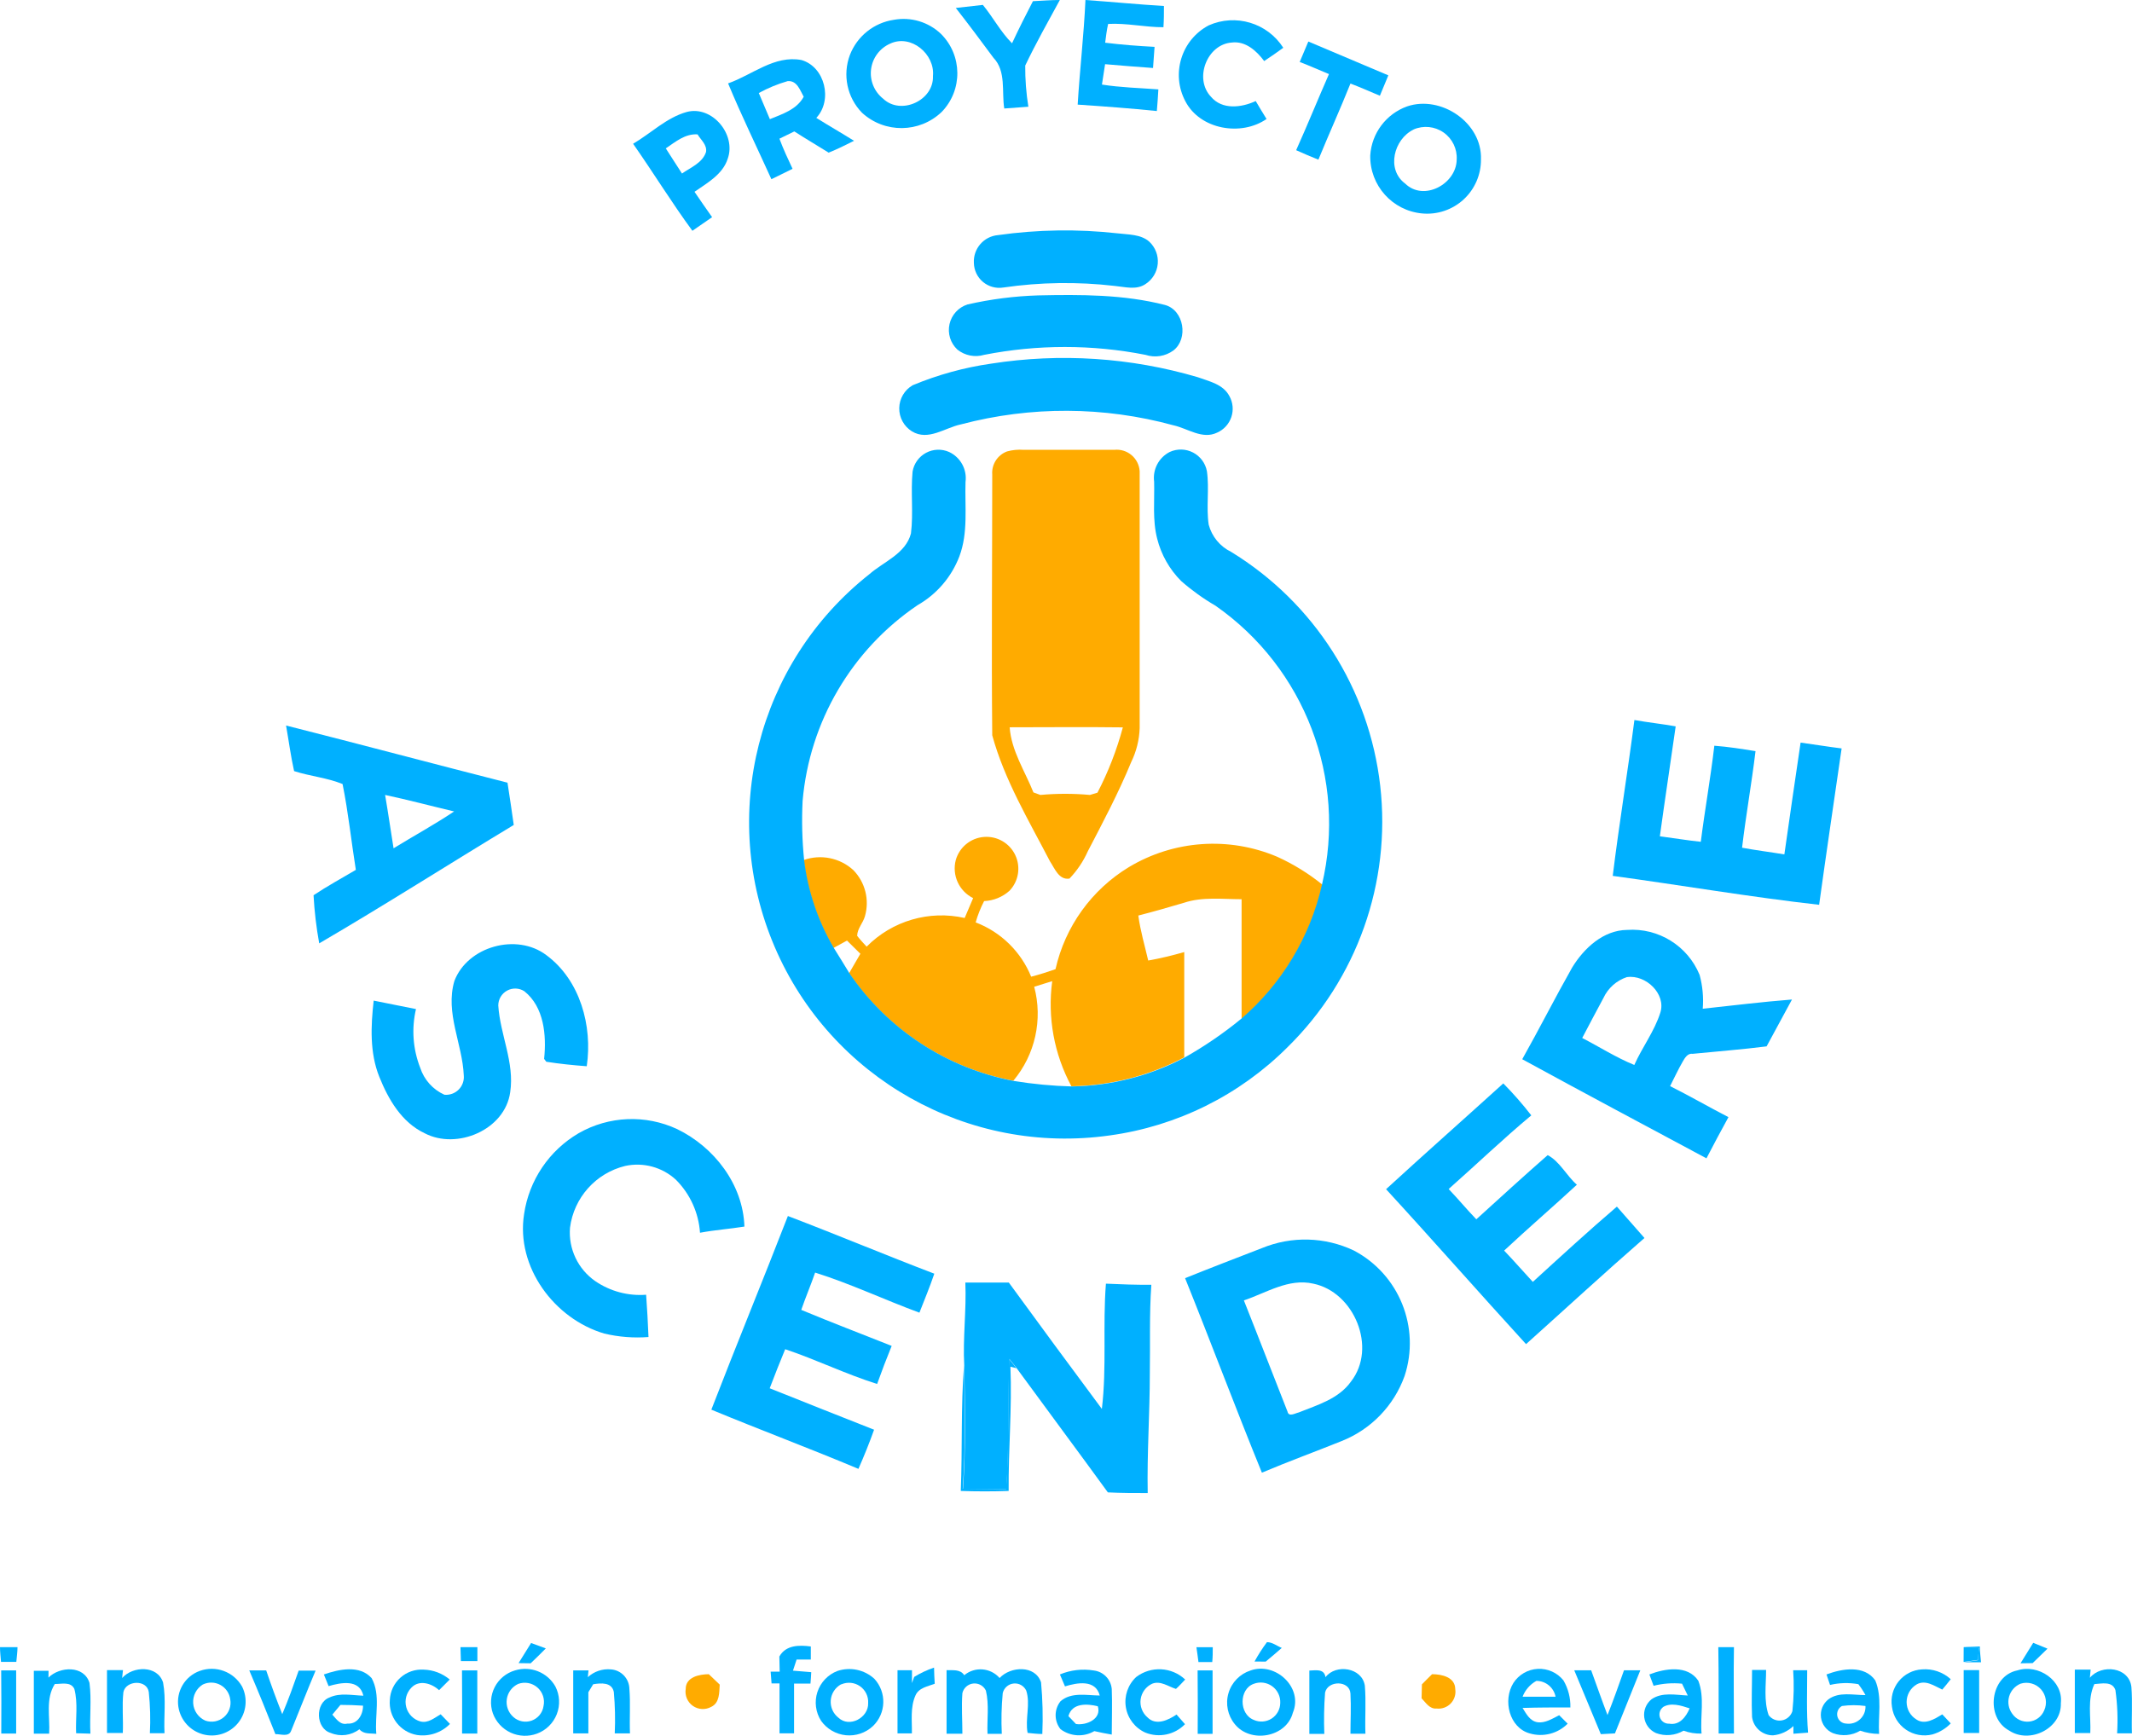
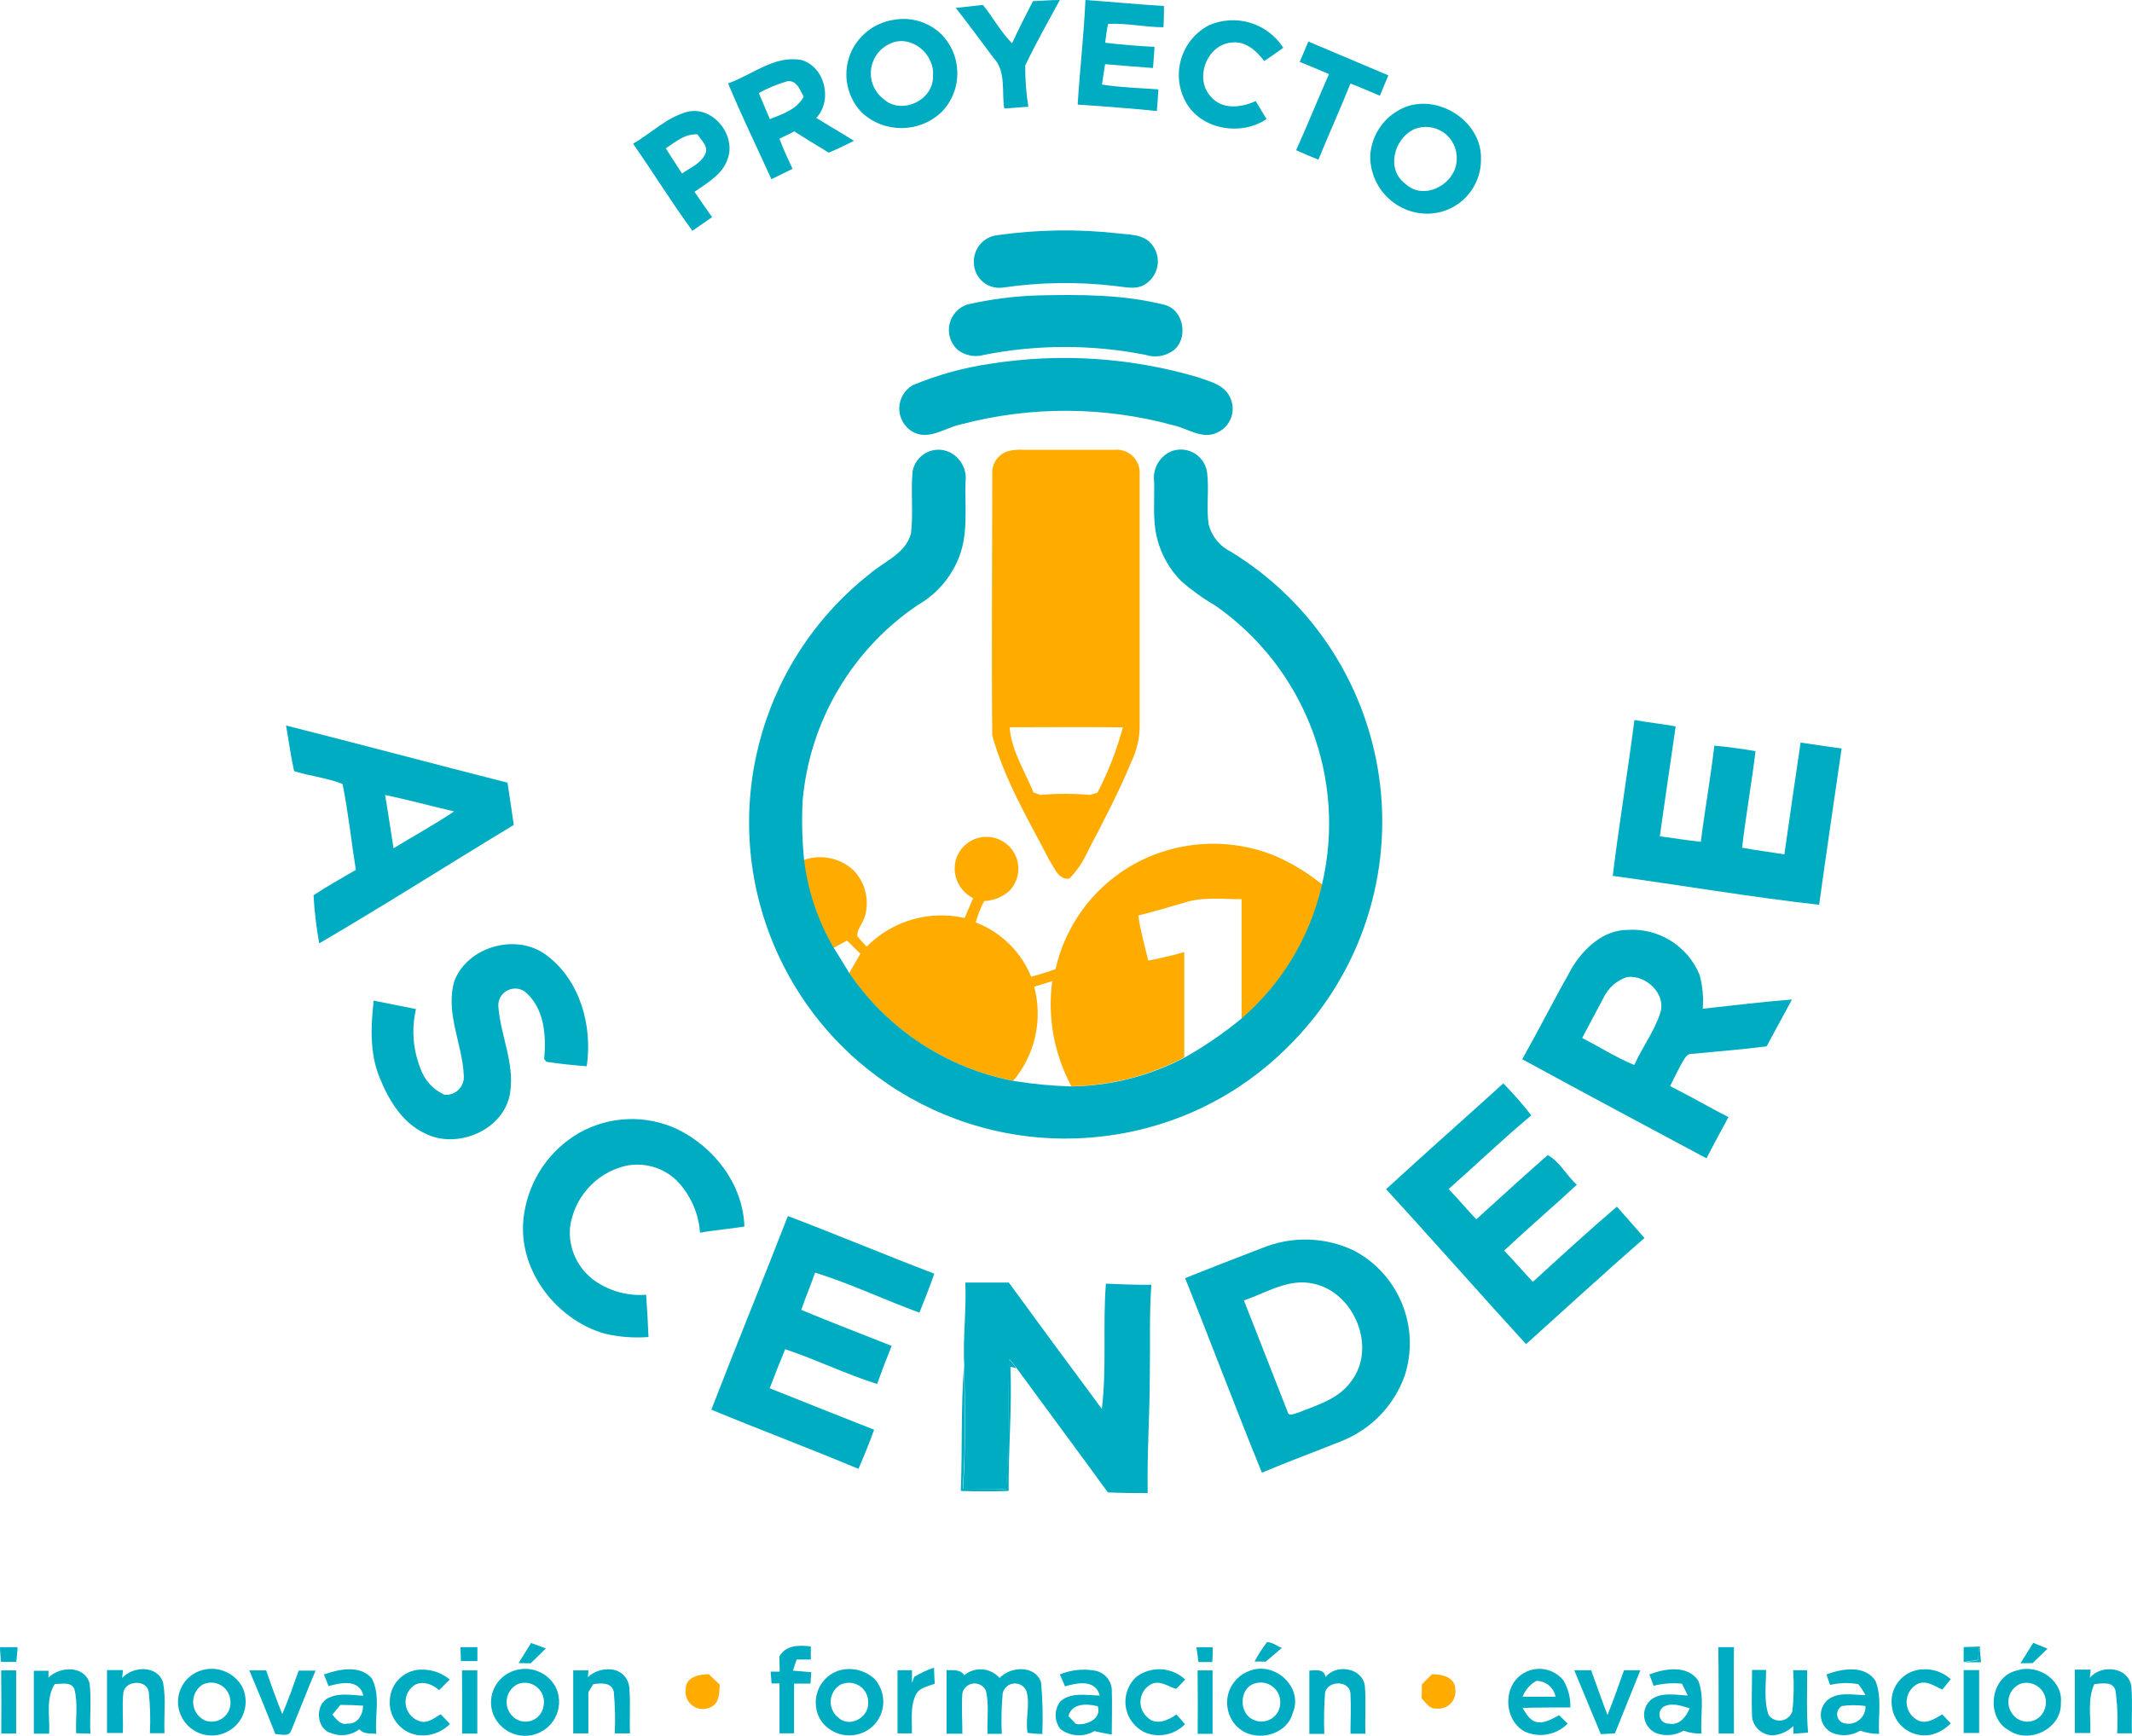
<svg xmlns="http://www.w3.org/2000/svg" viewBox="0 0 252.06 205.24">
  <defs>
-     <style>.cls-1{fill:#ffab00;}.cls-2{fill:#00b0ff;}</style>
+     <style>.cls-1{fill:#ffab00;}.cls-2{fill:#00acc1;}</style>
  </defs>
  <g id="Layer_2" data-name="Layer 2">
    <g id="Layer_1-2" data-name="Layer 1">
      <path class="cls-1" d="M119.06,53.38a5.75,5.75,0,0,1,1.95-.19c3.58,0,7.15,0,10.73,0a2.72,2.72,0,0,1,3,2.52c0,10.13,0,20.27,0,30.4a9.9,9.9,0,0,1-1,4c-1.49,3.62-3.32,7.08-5.13,10.55a11.32,11.32,0,0,1-2.17,3.23c-1.25.2-1.75-1.21-2.31-2.05-2.51-4.84-5.37-9.6-6.82-14.89-.1-10.27,0-20.55,0-30.83A2.7,2.7,0,0,1,119.06,53.38ZM119.37,86c.2,2.78,1.8,5.17,2.81,7.7L123,94a32.12,32.12,0,0,1,5.86,0l.89-.27a38.1,38.1,0,0,0,3-7.72C128.3,85.95,123.84,86,119.37,86Z" />
      <path class="cls-1" d="M113,101.69a3.77,3.77,0,1,1,6.35,3.64,4.79,4.79,0,0,1-3,1.22,13.4,13.4,0,0,0-1,2.52,11.51,11.51,0,0,1,6.56,6.42c1-.25,1.93-.56,2.88-.89a19,19,0,0,1,8.68-12.07A19.37,19.37,0,0,1,151,101.31a24.91,24.91,0,0,1,5.36,3.31,29.54,29.54,0,0,1-9.57,15.87c0-4.72,0-9.44,0-14.16-2.27,0-4.62-.31-6.81.42-1.79.53-3.59,1.05-5.4,1.51.24,1.8.76,3.55,1.17,5.32,1.43-.25,2.85-.6,4.26-1,0,4.15,0,8.3,0,12.45a29.61,29.61,0,0,1-13.34,3.42,20.47,20.47,0,0,1-2.27-12.43l-2.13.66a12.35,12.35,0,0,1-2.47,11.12,30.37,30.37,0,0,1-19.42-12.71l1.34-2.31-1.58-1.56-1.61.88a27,27,0,0,1-3.52-10.4,5.82,5.82,0,0,1,5.87,1.18,5.59,5.59,0,0,1,1.38,5.46c-.22.8-.91,1.47-.92,2.32.34.45.74.86,1.12,1.28a12.43,12.43,0,0,1,11.59-3.39l1-2.35A3.92,3.92,0,0,1,113,101.69Z" />
      <path class="cls-1" d="M81.07,199.71c0-1.41,1.6-1.73,2.73-1.74l1.29,1.23c-.06.94,0,2.15-1,2.63A2.05,2.05,0,0,1,81.07,199.71Z" />
      <path class="cls-1" d="M168.11,199.17c.39-.41.8-.8,1.2-1.2,1.13,0,2.73.34,2.74,1.76a2,2,0,0,1-2.21,2.3c-.83.08-1.28-.71-1.77-1.21Z" />
      <path class="cls-2" d="M122.12.14C123.18.09,124.24,0,125.3,0c-1.39,2.56-2.83,5.11-4.09,7.75a29.37,29.37,0,0,0,.37,4.87l-2.85.21c-.32-2,.25-4.41-1.28-6C116,4.87,114.52,2.88,113,.94l3.2-.36c1.21,1.47,2.1,3.19,3.45,4.54C120.43,3.44,121.27,1.78,122.12.14Z" />
      <path class="cls-2" d="M128.33,0c3.09.22,6.18.52,9.28.71,0,.83,0,1.67-.06,2.51-2.19,0-4.36-.51-6.54-.39-.17.73-.25,1.48-.35,2.22,1.94.24,3.89.39,5.84.49-.06.83-.13,1.67-.18,2.5-1.9-.13-3.78-.29-5.67-.45-.12.8-.25,1.6-.37,2.41,2.21.35,4.45.4,6.67.57q-.07,1.28-.18,2.56c-3.12-.32-6.24-.55-9.36-.76C127.66,8.27,128.14,4.16,128.33,0Z" />
      <path class="cls-2" d="M105.69,2.34A6.41,6.41,0,0,1,111.24,4a6.57,6.57,0,0,1,.09,9.24,6.89,6.89,0,0,1-9.42.09,6.51,6.51,0,0,1-1.43-6.83A6.61,6.61,0,0,1,105.69,2.34Zm-.45,2.82a3.83,3.83,0,0,0-.83,6.51c2.1,2,6,.21,5.89-2.67C110.56,6.4,107.71,4,105.24,5.16Z" />
      <path class="cls-2" d="M142.9,3a7.07,7.07,0,0,1,8.82,2.65q-1.11.81-2.26,1.57c-.9-1.21-2.21-2.4-3.84-2.19-2.92.21-4.48,4.27-2.46,6.4,1.33,1.59,3.61,1.3,5.3.52.41.71.85,1.42,1.28,2.12-3,2.08-7.86,1.26-9.6-2.1A6.64,6.64,0,0,1,142.9,3Z" />
      <path class="cls-2" d="M154.68,4.91l9.46,4-1,2.41c-1.16-.48-2.31-1-3.48-1.44-1.2,3-2.56,6-3.79,9-.89-.35-1.76-.73-2.63-1.12,1.35-3,2.56-6,3.88-9-1.16-.47-2.31-1-3.46-1.43Z" />
      <path class="cls-2" d="M86.08,9.86c2.86-1,5.48-3.37,8.68-2.76,2.78.81,3.71,4.75,1.75,6.84,1.47.92,3,1.8,4.46,2.71-1,.5-2,1-3,1.4-1.35-.84-2.72-1.65-4.06-2.51l-1.76.86c.45,1.21,1,2.39,1.55,3.56-.83.42-1.67.82-2.5,1.23C89.5,17.43,87.67,13.69,86.08,9.86ZM89.71,11c.43,1,.87,2.06,1.31,3.09,1.49-.61,3.18-1.14,4-2.65-.44-.77-.78-1.93-1.89-1.85A16.86,16.86,0,0,0,89.71,11Z" />
      <path class="cls-2" d="M166.36,12.58c4-1.36,8.89,1.93,8.73,6.27a6.36,6.36,0,0,1-6.95,6.39A6.76,6.76,0,0,1,162,18.38,6.6,6.6,0,0,1,166.36,12.58Zm.76,2.74c-2.33,1.13-3.25,4.71-1,6.38,2.2,2.16,6.06.06,6.1-2.82A3.65,3.65,0,0,0,167.12,15.31Z" />
      <path class="cls-2" d="M74.85,17c2.11-1.24,3.95-3.09,6.34-3.76,3-.8,5.87,2.66,4.85,5.52-.59,1.87-2.43,2.87-3.93,3.92.69,1,1.36,2,2.08,3-.78.54-1.56,1.07-2.33,1.61C79.44,24,77.25,20.43,74.85,17Zm3.85.52c.63,1,1.29,2,1.93,3,1-.71,2.41-1.24,2.84-2.54.15-.86-.62-1.44-1-2.09C81,15.79,79.85,16.78,78.71,17.55Z" />
      <path class="cls-2" d="M118,27.8a56.38,56.38,0,0,1,14.11-.21c1.28.16,2.77.09,3.78,1a3.19,3.19,0,0,1-.46,5c-1.09.74-2.44.33-3.64.22a50.79,50.79,0,0,0-13.18.19,3,3,0,0,1-3.47-2.9A3.13,3.13,0,0,1,118,27.8Z" />
      <path class="cls-2" d="M122.73,34.93c5-.11,10.12-.12,15,1.13,2.26.61,2.79,4,1,5.38a3.65,3.65,0,0,1-3.3.52,49.38,49.38,0,0,0-19.08,0,3.48,3.48,0,0,1-3.16-.62A3.17,3.17,0,0,1,114.39,36,43.6,43.6,0,0,1,122.73,34.93Z" />
      <path class="cls-2" d="M117.18,43a55.88,55.88,0,0,1,24.42,1.6c1.36.5,3,.82,3.75,2.24a3.08,3.08,0,0,1-1.44,4.31c-1.76.86-3.48-.49-5.18-.86a48.33,48.33,0,0,0-25.11-.11c-1.9.39-3.87,2-5.8.83a3.18,3.18,0,0,1,.09-5.46A38.23,38.23,0,0,1,117.18,43Z" />
      <path class="cls-2" d="M107.89,55.77a3.1,3.1,0,0,1,4.33-2.32A3.42,3.42,0,0,1,114.15,57c-.09,2.94.33,6-.73,8.8a11.25,11.25,0,0,1-4.94,5.76A31.21,31.21,0,0,0,94.89,94.71a46.42,46.42,0,0,0,.18,7,27,27,0,0,0,3.52,10.4c.63,1,1.24,2,1.85,3a30.37,30.37,0,0,0,19.42,12.71,51.38,51.38,0,0,0,6.87.65A29.61,29.61,0,0,0,140,125.08a46.74,46.74,0,0,0,6.72-4.59,29.54,29.54,0,0,0,9.57-15.87,31.41,31.41,0,0,0-12.59-33,25.77,25.77,0,0,1-4.06-2.92,10.83,10.83,0,0,1-2.83-5c-.57-2.2-.3-4.5-.36-6.74a3.44,3.44,0,0,1,1.85-3.52,3.14,3.14,0,0,1,4.39,2.28c.3,2.09-.1,4.23.21,6.32a5,5,0,0,0,2.64,3.21,37.39,37.39,0,0,1,6.67,58.59,36.82,36.82,0,0,1-21,10.42A37.39,37.39,0,0,1,102.78,67.9c1.71-1.5,4.29-2.41,4.92-4.82C108,60.66,107.66,58.2,107.89,55.77Z" />
      <path class="cls-2" d="M193.23,85.14c1.62.29,3.26.46,4.88.75-.61,4.34-1.28,8.67-1.87,13,1.62.21,3.22.48,4.84.65.48-3.79,1.16-7.56,1.6-11.36,1.63.12,3.25.38,4.87.64-.46,3.82-1.14,7.61-1.59,11.42,1.65.31,3.32.51,5,.79q.94-6.61,1.92-13.22c1.62.22,3.23.49,4.85.69-.89,6.16-1.81,12.32-2.66,18.49-8.16-.92-16.27-2.31-24.4-3.42C191.42,97.43,192.44,91.3,193.23,85.14Z" />
      <path class="cls-2" d="M33.82,85.79C42.55,88,51.24,90.32,60,92.55q.39,2.52.74,5c-7.69,4.64-15.26,9.48-23,14a45.36,45.36,0,0,1-.67-5.69c1.6-1.07,3.31-2,5-3-.54-3.38-.89-6.8-1.57-10.15-1.83-.75-3.85-.92-5.73-1.53C34.38,89.44,34.14,87.6,33.82,85.79ZM45.53,94c.36,2.1.66,4.2,1,6.31,2.38-1.47,4.84-2.8,7.16-4.36C50.94,95.3,48.25,94.58,45.53,94Z" />
      <path class="cls-2" d="M185.87,114.41c1.39-2.28,3.68-4.42,6.5-4.45a8.61,8.61,0,0,1,8.57,5.32,11.67,11.67,0,0,1,.37,4c3.52-.38,7-.81,10.55-1.09-1,1.85-2,3.68-3,5.54-2.9.37-5.82.59-8.73.88-.61-.09-.93.48-1.18.91-.55.95-1,1.93-1.5,2.91,2.33,1.17,4.58,2.47,6.9,3.67-.89,1.61-1.75,3.24-2.6,4.87-7.27-3.89-14.55-7.77-21.78-11.72C182,121.64,183.84,118,185.87,114.41Zm6.5,1.12a4.68,4.68,0,0,0-2.81,2.5c-.85,1.56-1.67,3.14-2.5,4.71,2.06,1.06,4,2.31,6.16,3.19.94-2.11,2.39-4,3.08-6.2S194.59,115.23,192.37,115.54Z" />
      <path class="cls-2" d="M53.72,116c1.56-4.1,7.37-5.71,10.87-3.06,4,2.95,5.48,8.38,4.78,13.14-1.6-.12-3.2-.28-4.78-.53l-.26-.34c.29-2.78,0-6.14-2.34-8a2,2,0,0,0-3.08,1.69c.22,3.45,1.94,6.74,1.41,10.25C59.7,133.62,54,136,50.2,134c-2.71-1.28-4.29-4-5.36-6.68-1.14-2.84-1-6-.66-9,1.68.32,3.35.69,5,1a11.73,11.73,0,0,0,.5,6.94,5.29,5.29,0,0,0,2.86,3.19,2.1,2.1,0,0,0,2.29-2.3C54.67,123.42,52.61,119.78,53.72,116Z" />
      <path class="cls-2" d="M163.87,140.62c4.59-4.21,9.25-8.33,13.86-12.51a41.45,41.45,0,0,1,3.31,3.78c-3.35,2.79-6.5,5.82-9.77,8.71,1.12,1.17,2.15,2.42,3.27,3.58,2.8-2.54,5.59-5.1,8.44-7.59,1.43.75,2.22,2.43,3.45,3.5-2.84,2.63-5.78,5.15-8.6,7.79,1.16,1.21,2.25,2.47,3.39,3.7,3.29-3,6.55-6,9.94-8.9l3.26,3.71c-4.72,4.11-9.33,8.36-14,12.55C174.87,152.87,169.44,146.68,163.87,140.62Z" />
      <path class="cls-2" d="M68.41,134a12.66,12.66,0,0,1,11.66-.48c4.38,2.13,7.78,6.54,7.94,11.52-1.74.28-3.51.4-5.25.73a9.82,9.82,0,0,0-2.85-6.27,6.74,6.74,0,0,0-6-1.63,8.65,8.65,0,0,0-6.52,7.3,7,7,0,0,0,3,6.33,9.38,9.38,0,0,0,6,1.6q.18,2.49.28,5a17,17,0,0,1-5.23-.41c-5.91-1.74-10.46-7.87-9.48-14.12A13.32,13.32,0,0,1,68.41,134Z" />
      <path class="cls-2" d="M93.15,143.79c5.79,2.21,11.52,4.61,17.31,6.82-.53,1.56-1.16,3.08-1.76,4.61-4.13-1.52-8.13-3.42-12.33-4.74-.51,1.48-1.13,2.93-1.64,4.41,3.54,1.48,7.13,2.84,10.69,4.26q-.91,2.23-1.72,4.5c-3.7-1.16-7.2-2.88-10.87-4.11q-.95,2.3-1.83,4.62,6.17,2.47,12.34,4.9c-.56,1.57-1.18,3.11-1.85,4.63-5.76-2.42-11.62-4.61-17.39-7C87.07,159,90.18,151.44,93.15,143.79Z" />
      <path class="cls-2" d="M149.21,147.58a13.41,13.41,0,0,1,10.85.29,12.4,12.4,0,0,1,6,14.84,13,13,0,0,1-7.44,7.69c-3.13,1.26-6.31,2.42-9.43,3.74-3.11-7.62-6-15.35-9.08-23C143.11,149.93,146.16,148.76,149.21,147.58Zm-2.15,6.19c1.74,4.37,3.43,8.77,5.16,13.15.14.67.91.19,1.32.1,2.22-.89,4.72-1.6,6.18-3.65,3.12-4,.39-10.58-4.45-11.58C152.36,151.12,149.71,152.88,147.06,153.77Z" />
      <path class="cls-2" d="M114.13,151.66q2.57,0,5.14,0,5.46,7.49,11,14.94c.59-4.91.09-9.88.48-14.81,1.78.08,3.57.15,5.37.13-.25,3.49-.12,7-.18,10.49,0,4.72-.34,9.42-.25,14.14-1.57,0-3.15,0-4.71-.08-3.57-4.91-7.2-9.78-10.78-14.68-.29-.37-.57-.74-.87-1.1-.17,5.14,0,10.28-.36,15.4l-5.12,0c.35-4.86.25-9.74.15-14.61C113.82,158.18,114.27,154.93,114.13,151.66Z" />
      <path class="cls-2" d="M0,194.77H2.07c0,.57-.09,1.15-.14,1.74H.12C.08,195.93,0,195.35,0,194.77Z" />
      <path class="cls-2" d="M61.31,196.66l1.48-2.38c.58.21,1.16.42,1.74.64-.58.6-1.19,1.18-1.79,1.76Z" />
      <path class="cls-2" d="M148.32,196.47a19,19,0,0,1,1.47-2.29c.64,0,1.17.45,1.75.68-.62.55-1.26,1.09-1.9,1.62Z" />
      <path class="cls-2" d="M238.88,196.68l1.5-2.42,1.69.69q-.87.86-1.76,1.71Z" />
      <path class="cls-2" d="M54.44,194.77h2c0,.55,0,1.1,0,1.65l-1.95,0Z" />
      <path class="cls-2" d="M92.14,195.88c.77-1.37,2.33-1.37,3.72-1.19,0,.39,0,1.16,0,1.55l-1.68,0-.43,1.31c.72.07,1.44.12,2.16.18,0,.34-.07,1-.09,1.35l-1.94,0c0,2,0,3.92,0,5.88H92.16q0-3,0-5.9l-.94,0-.11-1.39,1.07,0Z" />
      <path class="cls-2" d="M141.45,194.78l1.93,0c0,.58,0,1.16-.06,1.75h-1.63C141.61,195.93,141.54,195.35,141.45,194.78Z" />
      <path class="cls-2" d="M203.15,194.77H205c-.06,3.4,0,6.81,0,10.21h-1.81C203.18,201.57,203.21,198.17,203.15,194.77Z" />
      <path class="cls-2" d="M.14,197.52H1.91c0,2.49,0,5,0,7.47H.15C.16,202.49.17,200,.14,197.52Z" />
      <path class="cls-2" d="M5.73,198.37c1.34-1.33,4.21-1.47,4.85.63.26,2,0,4,.11,6L9,204.95c-.08-1.74.24-3.54-.21-5.24-.43-.9-1.52-.57-2.31-.58-1.12,1.76-.55,3.91-.67,5.87L4,205q0-3.72,0-7.43l1.74,0Z" />
      <path class="cls-2" d="M14.44,198.42c1.27-1.43,4.18-1.53,4.84.53.37,2,.07,4,.17,6H17.72a31.08,31.08,0,0,0-.13-4.87c-.22-1.51-2.7-1.39-3,0-.18,1.6,0,3.22-.07,4.84l-1.87,0q0-3.72,0-7.43l1.89,0C14.52,197.73,14.47,198.19,14.44,198.42Z" />
      <path class="cls-2" d="M23.62,197.58a4.13,4.13,0,0,1,5,1.85,4,4,0,1,1-7.53,2.41A3.89,3.89,0,0,1,23.62,197.58Zm.37,1.6a2.42,2.42,0,0,0,.29,4.28,2.24,2.24,0,0,0,2.94-2.52A2.27,2.27,0,0,0,24,199.18Z" />
      <path class="cls-2" d="M38.29,198c1.79-.62,4.23-1.16,5.65.44,1.09,2,.35,4.4.55,6.58-.69-.08-1.49.08-2-.54a3.4,3.4,0,0,1-3.38.44c-1.8-.52-1.89-3.55-.15-4.2,1.25-.58,2.65-.25,4-.21-.46-2-2.66-1.55-4.11-1.13Zm1,4.75c.48.52.94,1.27,1.78,1.06,1.2.1,1.86-1.06,1.85-2.12q-1.34-.09-2.67-.09Z" />
      <path class="cls-2" d="M46.09,201a3.76,3.76,0,0,1,4-3.57,5,5,0,0,1,3.08,1.17l-1.26,1.26c-.87-.81-2.35-1.27-3.27-.3a2.4,2.4,0,0,0,1.07,4c.91.23,1.65-.43,2.39-.85l1.1,1.14a4.53,4.53,0,0,1-3.9,1.31A3.89,3.89,0,0,1,46.09,201Z" />
      <path class="cls-2" d="M54.62,197.52h1.81c0,2.49,0,5,0,7.47H54.63C54.63,202.48,54.65,200,54.62,197.52Z" />
      <path class="cls-2" d="M60.89,197.52a4.1,4.1,0,0,1,4.77,1.9A4,4,0,0,1,63.48,205a4.05,4.05,0,0,1-5.21-2.4A3.94,3.94,0,0,1,60.89,197.52Zm.37,1.6a2.36,2.36,0,0,0-.58,3.9,2.15,2.15,0,0,0,3.58-1.28A2.27,2.27,0,0,0,61.26,199.12Z" />
      <path class="cls-2" d="M69.5,198.32a3.53,3.53,0,0,1,2.72-.92,2.35,2.35,0,0,1,2.19,2.29c.14,1.76,0,3.52.07,5.28h-1.8a36.16,36.16,0,0,0-.11-4.9c-.24-1.18-1.53-1.06-2.44-.91l-.57.94c0,1.62,0,3.24,0,4.87H67.77c0-2.49,0-5,0-7.45l1.81,0C69.55,197.71,69.52,198.12,69.5,198.32Z" />
      <path class="cls-2" d="M99,197.59a4.4,4.4,0,0,1,4.37.92,4,4,0,0,1-.17,5.6,4.09,4.09,0,0,1-6.12-.62A4,4,0,0,1,99,197.59Zm.43,1.58a2.37,2.37,0,0,0-.31,3.94c1.3,1.24,3.58,0,3.52-1.72A2.27,2.27,0,0,0,99.47,199.17Z" />
      <path class="cls-2" d="M108.08,198.29a11.61,11.61,0,0,1,2.35-1.1c0,.63.05,1.27.08,1.91-.83.32-1.89.47-2.28,1.39-.63,1.41-.39,3-.42,4.48h-1.7c0-2.49,0-5,0-7.47h1.71c0,.38,0,1.14,0,1.52Z" />
      <path class="cls-2" d="M114,198.09a3,3,0,0,1,4.18.33c1.29-1.39,4.21-1.56,4.9.51a45.23,45.23,0,0,1,.15,6.11c-.58,0-1.16-.07-1.74-.13-.31-1.67.36-3.41-.16-5a1.48,1.48,0,0,0-2.78.3,33.56,33.56,0,0,0-.11,4.81l-1.69,0c-.07-1.7.21-3.44-.19-5.11a1.48,1.48,0,0,0-2.78.3c-.12,1.6,0,3.2,0,4.8h-1.87c0-2.51,0-5,0-7.52C112.61,197.53,113.52,197.34,114,198.09Z" />
      <path class="cls-2" d="M125.31,198a7.31,7.31,0,0,1,4-.47,2.42,2.42,0,0,1,2.13,2.19c.07,1.79,0,3.59,0,5.39-.69-.12-1.38-.25-2.06-.41a3.62,3.62,0,0,1-4-.23,2.65,2.65,0,0,1,0-3.3c1.28-1.12,3.1-.69,4.64-.68-.5-1.93-2.67-1.52-4.11-1.08Zm1,4.92.9.94c1.23.19,3.06-.6,2.58-2.1C128.52,201.45,126.76,201.35,126.32,202.91Z" />
      <path class="cls-2" d="M134.33,198.3a4.49,4.49,0,0,1,5.79.3c-.36.37-.7.77-1.09,1.11-.91-.28-1.81-1-2.8-.62a2.39,2.39,0,0,0-.55,4c1,1,2.44.31,3.42-.35l1,1.14a4.31,4.31,0,0,1-4.68,1A4,4,0,0,1,134.33,198.3Z" />
      <path class="cls-2" d="M147.85,197.53c2.92-1.05,6.26,2,5,5-.77,2.91-5,3.66-6.86,1.35A4,4,0,0,1,147.85,197.53Zm.37,1.58c-1.74.62-1.76,3.56,0,4.26a2.22,2.22,0,0,0,3.14-2A2.31,2.31,0,0,0,148.22,199.11Z" />
      <path class="cls-2" d="M156.71,198.32c1.23-1.6,4.32-1.14,4.65,1,.16,1.89,0,3.79.07,5.69l-1.77,0c0-1.58.09-3.17,0-4.75s-2.67-1.58-3-.12a43.2,43.2,0,0,0-.09,4.89l-1.77,0q0-3.75,0-7.49C155.51,197.53,156.55,197.27,156.71,198.32Z" />
      <path class="cls-2" d="M178.93,199a3.65,3.65,0,0,1,5.91-.3,6,6,0,0,1,.82,3.2c-1.89,0-3.77,0-5.65.06.43.69.87,1.56,1.77,1.69s1.76-.43,2.56-.83l1,1a4.52,4.52,0,0,1-4.49,1.15C178.44,204.3,177.64,201.06,178.93,199Zm1.07,1.63c1.3,0,2.6,0,3.91,0a2.31,2.31,0,0,0-2.27-1.87A3.63,3.63,0,0,0,180,200.66Z" />
      <path class="cls-2" d="M195,198c1.83-.71,4.53-1.16,5.79.75.77,2,.2,4.17.38,6.24a5.66,5.66,0,0,1-2.13-.34,3.81,3.81,0,0,1-3.26.28,2.36,2.36,0,0,1-.52-4c1.26-.87,2.86-.5,4.28-.44-.23-.48-.45-.94-.68-1.4a9.78,9.78,0,0,0-3.36.25Zm1.6,3.88a1.09,1.09,0,0,0,.74,1.94c1.23.22,2-.81,2.42-1.81C198.74,201.67,197.5,201.27,196.56,201.89Z" />
      <path class="cls-2" d="M212,197.5h1.66c0,2.46-.1,4.93.1,7.38l-1.73.13c0-.23,0-.68,0-.91a4.06,4.06,0,0,1-2.41,1.1,2.49,2.49,0,0,1-2.48-2.17c-.08-1.85,0-3.71,0-5.56l1.66,0c0,1.77-.29,3.62.3,5.34a1.6,1.6,0,0,0,2.81-.47A27.42,27.42,0,0,0,212,197.5Z" />
      <path class="cls-2" d="M215.94,198c1.83-.69,4.47-1.15,5.77.71.84,2,.31,4.23.45,6.32a6.8,6.8,0,0,1-2.23-.38,3.74,3.74,0,0,1-3.23.29,2.34,2.34,0,0,1-.53-4c1.27-.93,2.93-.49,4.38-.5a9.77,9.77,0,0,0-.84-1.29,8.25,8.25,0,0,0-3.35.09Zm2.33,5.81a2,2,0,0,0,2.28-2.08,10.16,10.16,0,0,0-2.78,0A1.11,1.11,0,0,0,218.27,203.81Z" />
      <path class="cls-2" d="M223.68,201.82a3.81,3.81,0,0,1,3.55-4.42,4.51,4.51,0,0,1,3.4,1.16c-.32.41-.65.82-1,1.23-.94-.43-2-1.22-3.05-.6a2.42,2.42,0,0,0,0,4.14c1,.67,2.16-.07,3.05-.61l1,1.07a4.91,4.91,0,0,1-2.16,1.3A3.88,3.88,0,0,1,223.68,201.82Z" />
      <path class="cls-2" d="M232.16,197.49l1.83,0q0,3.72,0,7.43l-1.83,0C232.16,202.49,232.15,200,232.16,197.49Z" />
      <path class="cls-2" d="M238.51,197.52c2.45-.8,5.44,1.19,5.14,3.87.11,3-3.69,4.87-6.12,3.24C234.69,203.11,235.28,198.17,238.51,197.52Zm.38,1.57a2.34,2.34,0,0,0-1,3.54,2.16,2.16,0,0,0,3.79-.38A2.31,2.31,0,0,0,238.89,199.09Z" />
      <path class="cls-2" d="M247.08,198.39c1.38-1.65,4.65-1.28,4.91,1.1.14,1.82,0,3.65.06,5.47H250.3a25.56,25.56,0,0,0-.2-5.11c-.37-1.09-1.63-.76-2.49-.71-.85,1.82-.39,3.86-.48,5.79l-1.83,0q0-3.75,0-7.5l1.87,0C247.15,197.75,247.1,198.18,247.08,198.39Z" />
      <path class="cls-2" d="M29.47,197.52h2c.59,1.74,1.22,3.47,1.9,5.17.72-1.69,1.33-3.41,1.94-5.14.65,0,1.3,0,2,0-1,2.36-1.92,4.75-2.89,7.11-.28.78-1.26.37-1.86.4C31.55,202.5,30.53,200,29.47,197.52Z" />
      <path class="cls-2" d="M141.59,197.52l1.77,0c0,2.5,0,5,0,7.5l-1.76,0C141.61,202.48,141.62,200,141.59,197.52Z" />
      <path class="cls-2" d="M186.12,197.51h2c.64,1.76,1.26,3.54,1.93,5.29.7-1.75,1.32-3.52,1.95-5.29l1.93,0c-1,2.48-2,5-3,7.46l-1.67.09Q187.69,201.29,186.12,197.51Z" />
      <path class="cls-2" d="M118.94,176.09c.36-5.13.19-10.27.36-15.4.3.36.58.73.87,1.1l-.71-.18c.2,4.9-.25,9.79-.21,14.69q-2.82.1-5.66,0c.2-5,0-9.92.38-14.87.1,4.87.21,9.75-.15,14.61Z" />
      <path class="cls-2" d="M232.16,194.77l1.91-.08c0,.62.09,1.24.14,1.87l-2.06,0,1.69-.24c0-.37.09-1.1.12-1.46Z" />
      <path class="cls-2" d="M232.16,194.77l1.8.05c0,.37-.09,1.1-.12,1.46l-1.69.24C232.16,196.09,232.16,195.21,232.16,194.77Z" />
    </g>
  </g>
</svg>
